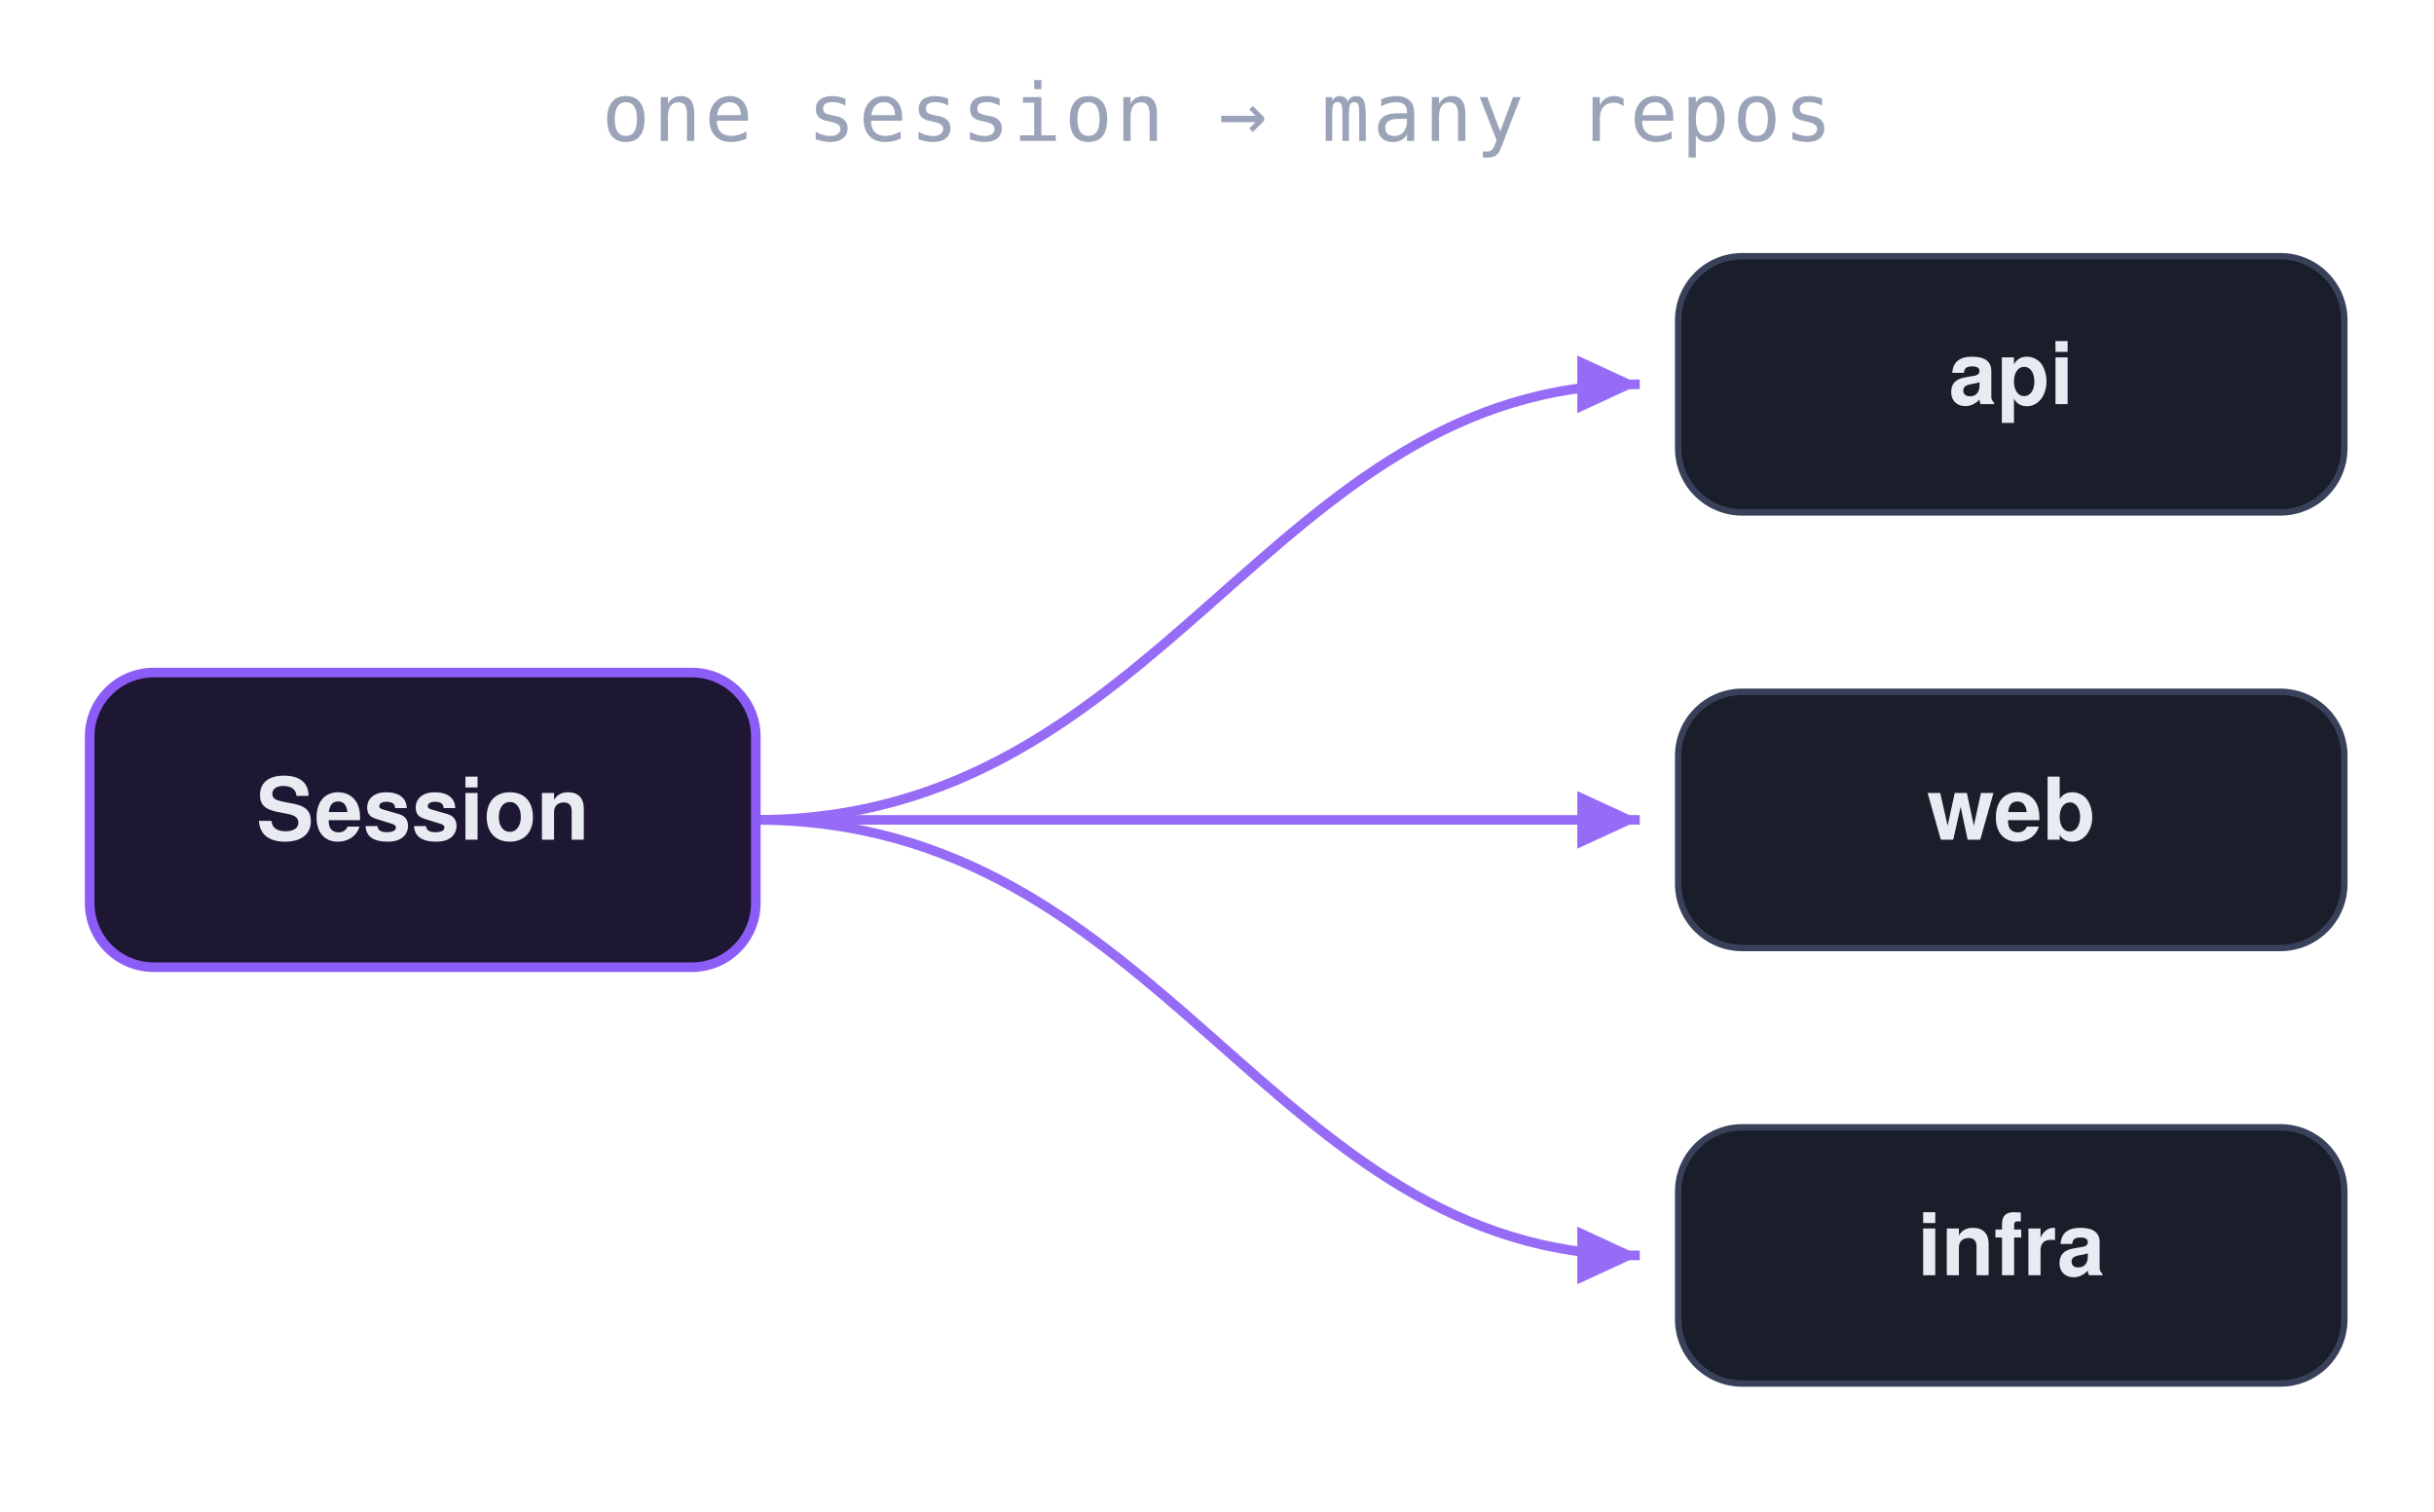
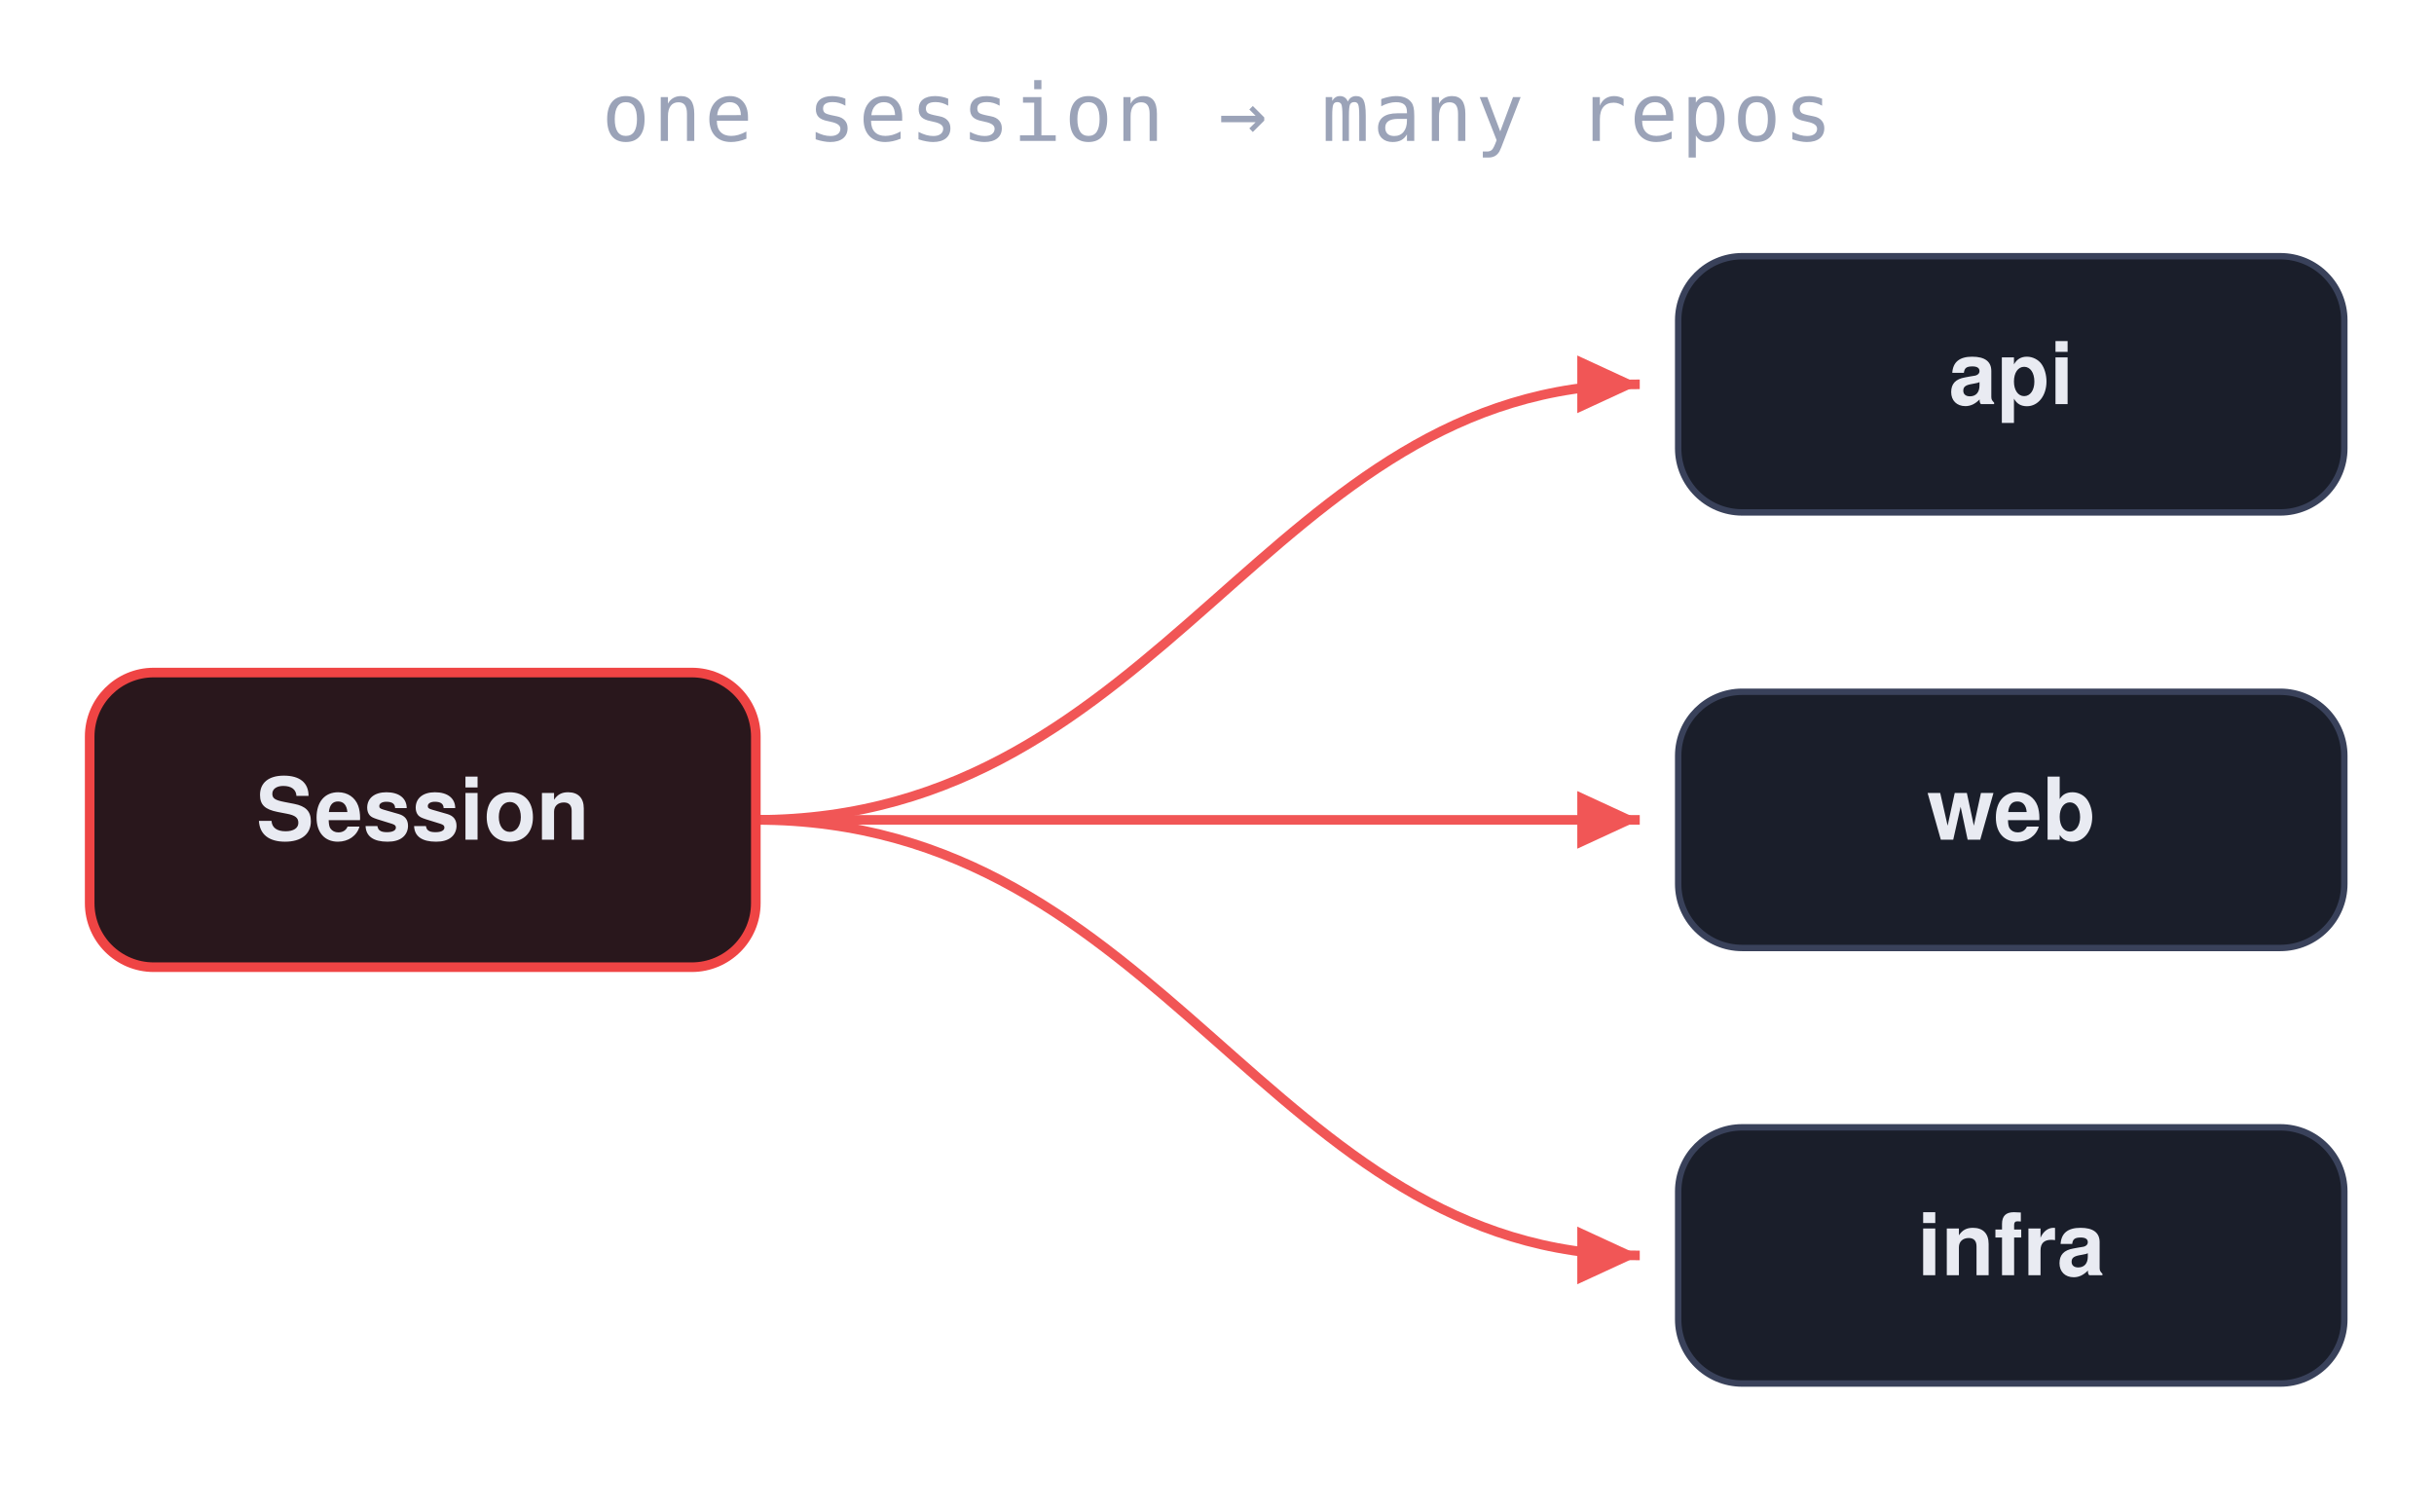
<svg xmlns="http://www.w3.org/2000/svg" viewBox="0 0 380 236" width="380" height="236" role="img" aria-labelledby="t2 d2" font-family="-apple-system, BlinkMacSystemFont, 'Segoe UI', Helvetica, Arial, sans-serif">
  <defs>
    <marker id="arrow2" markerWidth="9" markerHeight="9" refX="6.5" refY="3" orient="auto">
-       <path d="M0,0 L6.5,3 L0,6 Z" fill="#8b5cf6" />
+       <path d="M0,0 L6.5,3 L0,6 Z" fill="#ef4444" />
    </marker>
  </defs>
  <text x="190" y="22" text-anchor="middle" font-family="'SF Mono','Fira Code',Menlo,Consolas,monospace" font-size="12.5" font-weight="500" letter-spacing="0.04em" fill="#9ba3b8">one session → many repos</text>
-   <g fill="none" stroke="#8b5cf6" stroke-width="1.5" opacity="0.9">
+   <g fill="none" stroke="#ef4444" stroke-width="1.5" opacity="0.9">
    <path d="M118,128 C 182,128 198,60 256,60" marker-end="url(#arrow2)" />
    <path d="M118,128 L 256,128" marker-end="url(#arrow2)" />
    <path d="M118,128 C 182,128 198,196 256,196" marker-end="url(#arrow2)" />
  </g>
-   <rect x="14" y="105" width="104" height="46" rx="10" fill="#1d1733" stroke="#8b5cf6" stroke-width="1.5" />
+   <rect x="14" y="105" width="104" height="46" rx="10" fill="#29171c" stroke="#ef4444" stroke-width="1.5" />
  <text x="66" y="128" text-anchor="middle" dominant-baseline="central" font-size="13.5" font-weight="600" fill="#e9ebf2">Session</text>
  <g>
    <rect x="262" y="40" width="104" height="40" rx="10" fill="#1a1e2a" stroke="#39415a" stroke-width="1" />
    <text x="314" y="60" text-anchor="middle" dominant-baseline="central" font-size="13.5" font-weight="600" fill="#e9ebf2">api</text>
    <rect x="262" y="108" width="104" height="40" rx="10" fill="#1a1e2a" stroke="#39415a" stroke-width="1" />
    <text x="314" y="128" text-anchor="middle" dominant-baseline="central" font-size="13.5" font-weight="600" fill="#e9ebf2">web</text>
    <rect x="262" y="176" width="104" height="40" rx="10" fill="#1a1e2a" stroke="#39415a" stroke-width="1" />
    <text x="314" y="196" text-anchor="middle" dominant-baseline="central" font-size="13.5" font-weight="600" fill="#e9ebf2">infra</text>
  </g>
</svg>
